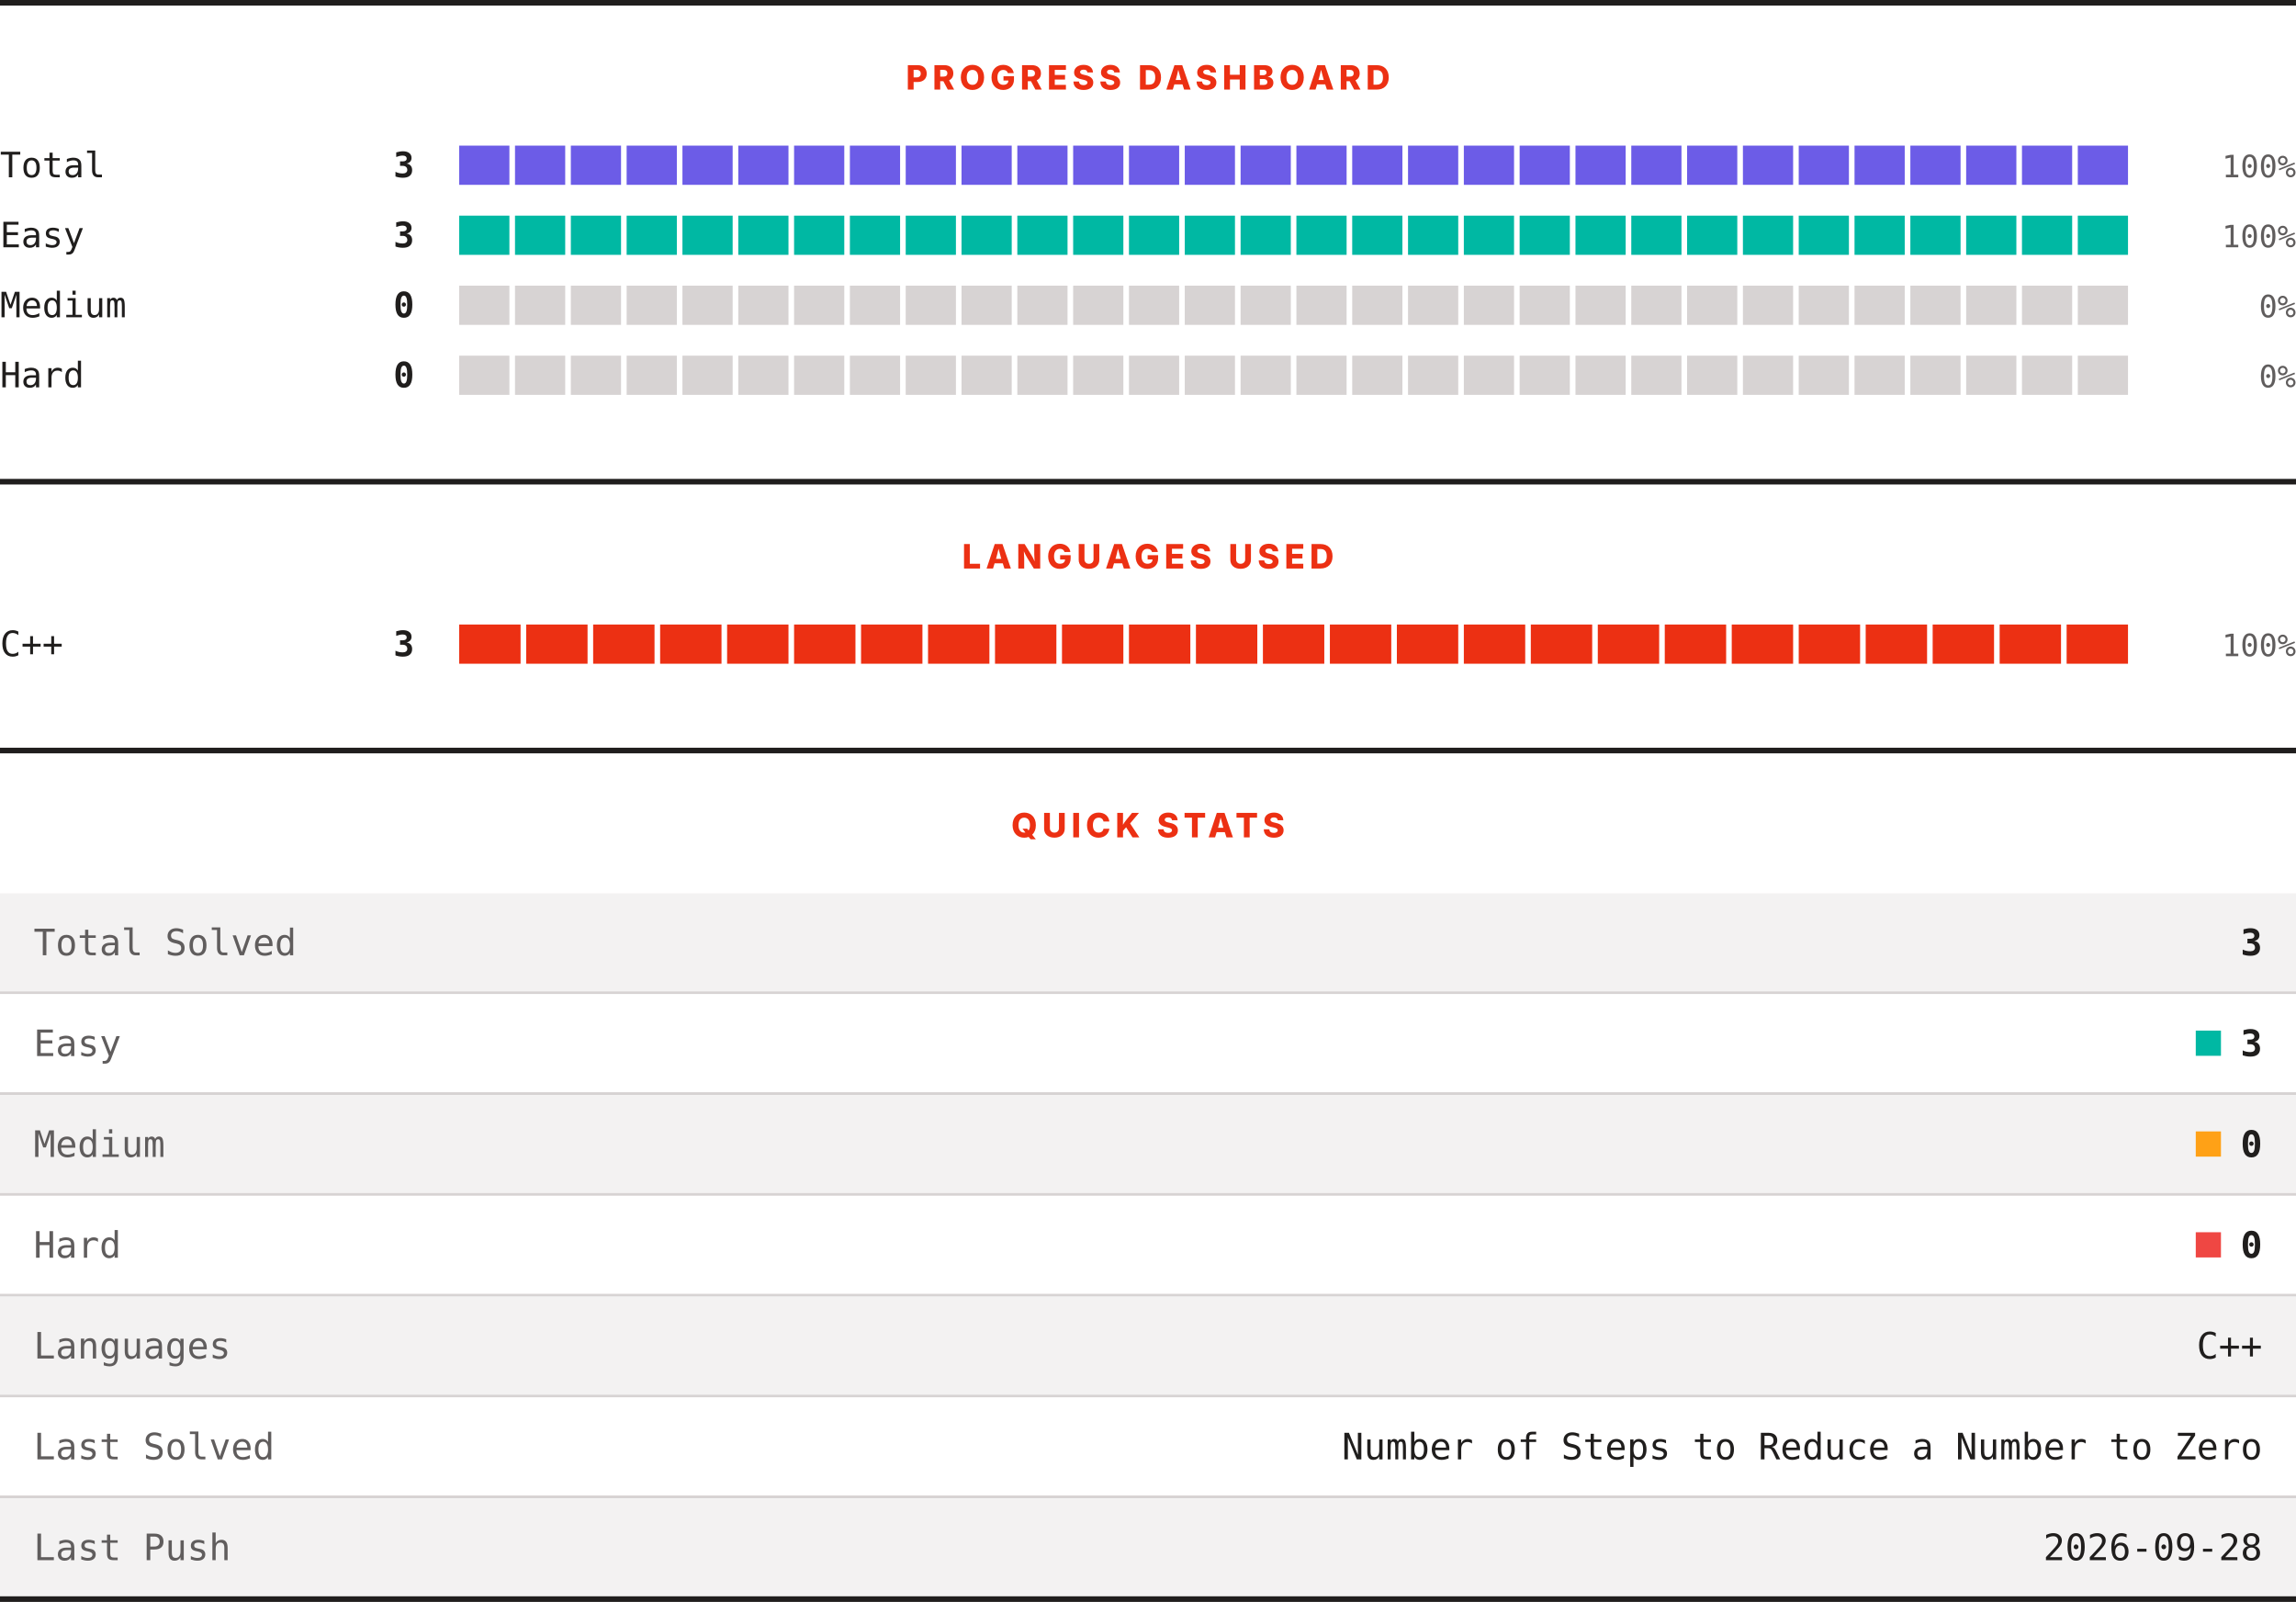
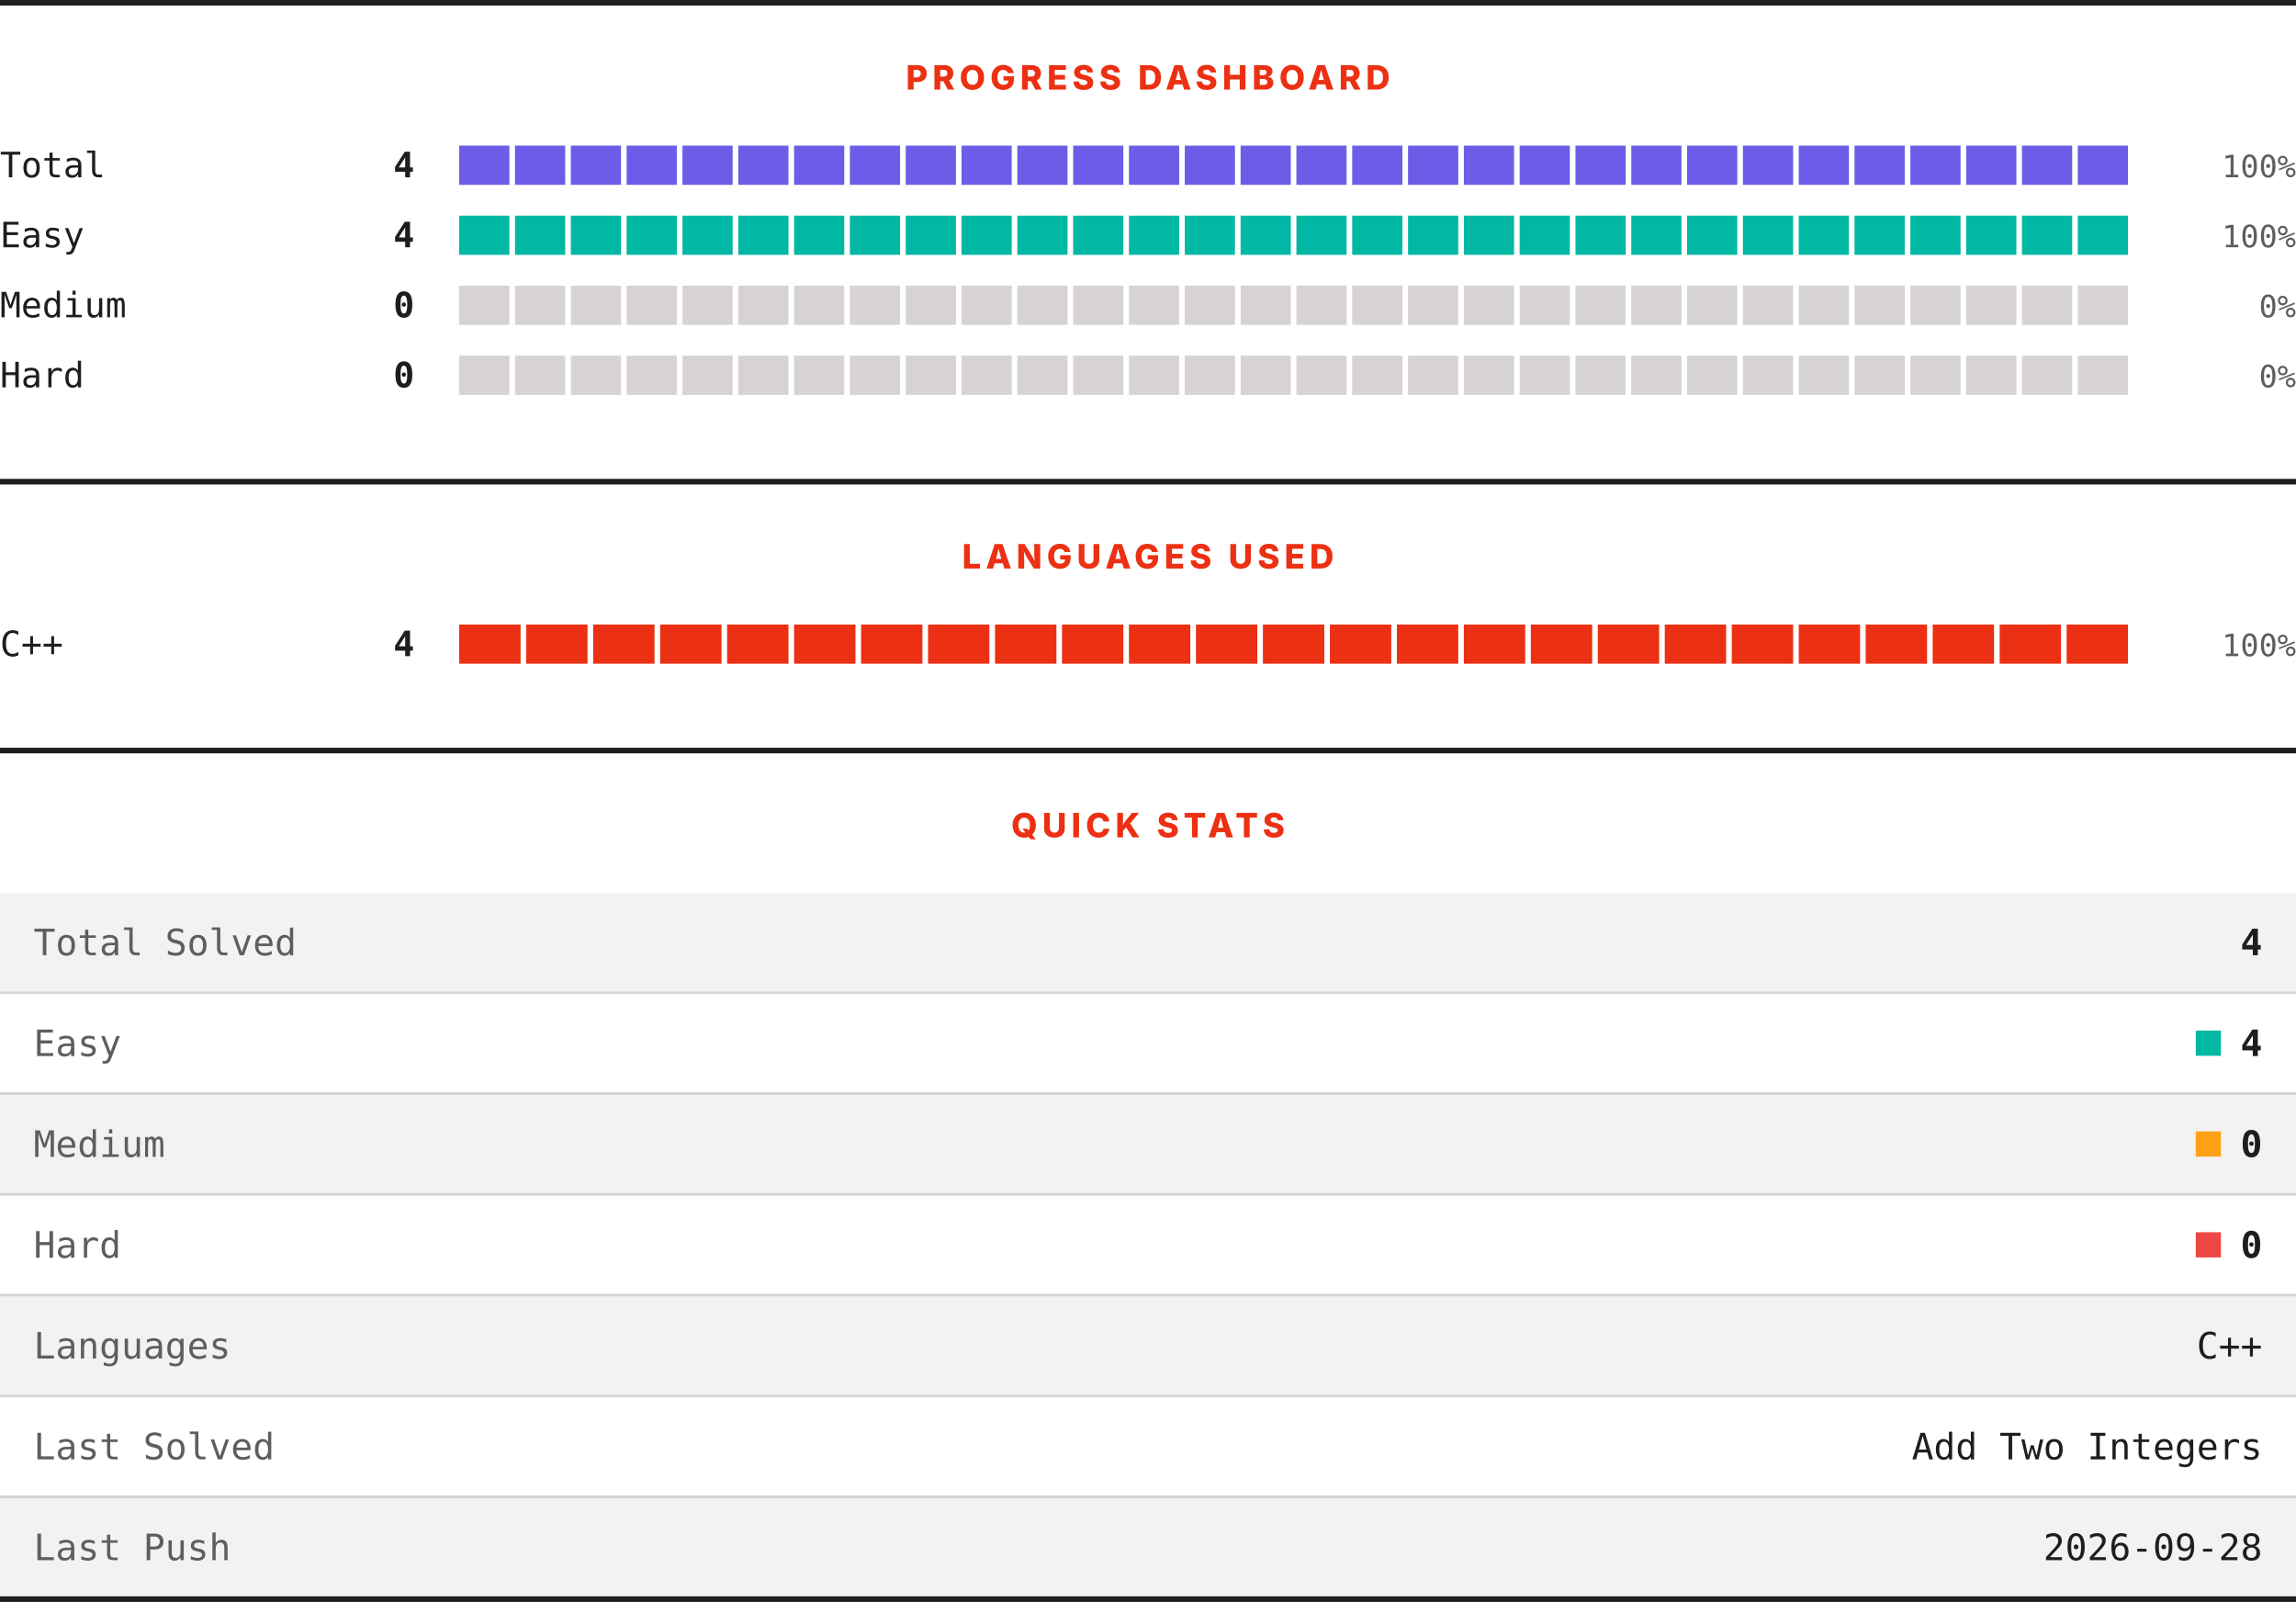
<svg xmlns="http://www.w3.org/2000/svg" width="820" height="572" viewBox="0 0 820 572" role="img" aria-label="LeetCode progress, languages and quick stats">
  <rect width="820" height="572" fill="#ffffff" />
  <rect x="0" y="0" width="820" height="2" fill="#201e1d" />
  <text x="410" y="32" text-anchor="middle" font-family="Archivo, system-ui, -apple-system, Segoe UI, sans-serif" font-size="12" font-weight="800" letter-spacing="1.68" fill="#ec3013">PROGRESS DASHBOARD</text>
  <text x="0" y="63.3" font-family="ui-monospace, SFMono-Regular, Menlo, Consolas, monospace" font-size="12.5" fill="#201e1d">Total</text>
-   <text x="148" y="63.3" text-anchor="end" font-family="ui-monospace, SFMono-Regular, Menlo, Consolas, monospace" font-size="12.5" font-weight="700" fill="#201e1d">3</text>
+   <text x="148" y="63.3" text-anchor="end" font-family="ui-monospace, SFMono-Regular, Menlo, Consolas, monospace" font-size="12.5" font-weight="700" fill="#201e1d">4</text>
  <rect x="164.00" y="52" width="17.93" height="14" fill="#6c5ce7" />
  <rect x="183.93" y="52" width="17.93" height="14" fill="#6c5ce7" />
  <rect x="203.87" y="52" width="17.93" height="14" fill="#6c5ce7" />
  <rect x="223.80" y="52" width="17.93" height="14" fill="#6c5ce7" />
  <rect x="243.73" y="52" width="17.93" height="14" fill="#6c5ce7" />
  <rect x="263.67" y="52" width="17.93" height="14" fill="#6c5ce7" />
  <rect x="283.60" y="52" width="17.93" height="14" fill="#6c5ce7" />
  <rect x="303.53" y="52" width="17.93" height="14" fill="#6c5ce7" />
  <rect x="323.47" y="52" width="17.93" height="14" fill="#6c5ce7" />
  <rect x="343.40" y="52" width="17.93" height="14" fill="#6c5ce7" />
  <rect x="363.33" y="52" width="17.93" height="14" fill="#6c5ce7" />
  <rect x="383.27" y="52" width="17.93" height="14" fill="#6c5ce7" />
  <rect x="403.20" y="52" width="17.93" height="14" fill="#6c5ce7" />
  <rect x="423.13" y="52" width="17.93" height="14" fill="#6c5ce7" />
  <rect x="443.07" y="52" width="17.93" height="14" fill="#6c5ce7" />
  <rect x="463.00" y="52" width="17.93" height="14" fill="#6c5ce7" />
  <rect x="482.93" y="52" width="17.93" height="14" fill="#6c5ce7" />
  <rect x="502.87" y="52" width="17.93" height="14" fill="#6c5ce7" />
  <rect x="522.80" y="52" width="17.93" height="14" fill="#6c5ce7" />
  <rect x="542.73" y="52" width="17.93" height="14" fill="#6c5ce7" />
  <rect x="562.67" y="52" width="17.93" height="14" fill="#6c5ce7" />
  <rect x="582.60" y="52" width="17.93" height="14" fill="#6c5ce7" />
  <rect x="602.53" y="52" width="17.93" height="14" fill="#6c5ce7" />
  <rect x="622.47" y="52" width="17.93" height="14" fill="#6c5ce7" />
  <rect x="642.40" y="52" width="17.93" height="14" fill="#6c5ce7" />
  <rect x="662.33" y="52" width="17.93" height="14" fill="#6c5ce7" />
  <rect x="682.27" y="52" width="17.93" height="14" fill="#6c5ce7" />
  <rect x="702.20" y="52" width="17.93" height="14" fill="#6c5ce7" />
  <rect x="722.13" y="52" width="17.93" height="14" fill="#6c5ce7" />
  <rect x="742.07" y="52" width="17.93" height="14" fill="#6c5ce7" />
  <text x="820" y="63.3" text-anchor="end" font-family="ui-monospace, SFMono-Regular, Menlo, Consolas, monospace" font-size="11" fill="#605d5d">100%</text>
  <text x="0" y="88.3" font-family="ui-monospace, SFMono-Regular, Menlo, Consolas, monospace" font-size="12.5" fill="#201e1d">Easy</text>
-   <text x="148" y="88.3" text-anchor="end" font-family="ui-monospace, SFMono-Regular, Menlo, Consolas, monospace" font-size="12.5" font-weight="700" fill="#201e1d">3</text>
+   <text x="148" y="88.3" text-anchor="end" font-family="ui-monospace, SFMono-Regular, Menlo, Consolas, monospace" font-size="12.5" font-weight="700" fill="#201e1d">4</text>
  <rect x="164.00" y="77" width="17.93" height="14" fill="#00b8a3" />
  <rect x="183.93" y="77" width="17.93" height="14" fill="#00b8a3" />
  <rect x="203.87" y="77" width="17.93" height="14" fill="#00b8a3" />
  <rect x="223.80" y="77" width="17.93" height="14" fill="#00b8a3" />
  <rect x="243.73" y="77" width="17.93" height="14" fill="#00b8a3" />
  <rect x="263.67" y="77" width="17.93" height="14" fill="#00b8a3" />
  <rect x="283.60" y="77" width="17.93" height="14" fill="#00b8a3" />
  <rect x="303.53" y="77" width="17.93" height="14" fill="#00b8a3" />
  <rect x="323.47" y="77" width="17.93" height="14" fill="#00b8a3" />
  <rect x="343.40" y="77" width="17.93" height="14" fill="#00b8a3" />
  <rect x="363.33" y="77" width="17.93" height="14" fill="#00b8a3" />
  <rect x="383.27" y="77" width="17.93" height="14" fill="#00b8a3" />
  <rect x="403.20" y="77" width="17.93" height="14" fill="#00b8a3" />
  <rect x="423.13" y="77" width="17.93" height="14" fill="#00b8a3" />
  <rect x="443.07" y="77" width="17.93" height="14" fill="#00b8a3" />
  <rect x="463.00" y="77" width="17.93" height="14" fill="#00b8a3" />
  <rect x="482.93" y="77" width="17.93" height="14" fill="#00b8a3" />
  <rect x="502.87" y="77" width="17.93" height="14" fill="#00b8a3" />
  <rect x="522.80" y="77" width="17.93" height="14" fill="#00b8a3" />
  <rect x="542.73" y="77" width="17.93" height="14" fill="#00b8a3" />
  <rect x="562.67" y="77" width="17.93" height="14" fill="#00b8a3" />
  <rect x="582.60" y="77" width="17.93" height="14" fill="#00b8a3" />
  <rect x="602.53" y="77" width="17.93" height="14" fill="#00b8a3" />
  <rect x="622.47" y="77" width="17.93" height="14" fill="#00b8a3" />
  <rect x="642.40" y="77" width="17.93" height="14" fill="#00b8a3" />
  <rect x="662.33" y="77" width="17.93" height="14" fill="#00b8a3" />
  <rect x="682.27" y="77" width="17.93" height="14" fill="#00b8a3" />
  <rect x="702.20" y="77" width="17.93" height="14" fill="#00b8a3" />
  <rect x="722.13" y="77" width="17.93" height="14" fill="#00b8a3" />
  <rect x="742.07" y="77" width="17.93" height="14" fill="#00b8a3" />
  <text x="820" y="88.3" text-anchor="end" font-family="ui-monospace, SFMono-Regular, Menlo, Consolas, monospace" font-size="11" fill="#605d5d">100%</text>
  <text x="0" y="113.3" font-family="ui-monospace, SFMono-Regular, Menlo, Consolas, monospace" font-size="12.5" fill="#201e1d">Medium</text>
  <text x="148" y="113.3" text-anchor="end" font-family="ui-monospace, SFMono-Regular, Menlo, Consolas, monospace" font-size="12.5" font-weight="700" fill="#201e1d">0</text>
  <rect x="164.00" y="102" width="17.93" height="14" fill="#d7d3d3" />
  <rect x="183.93" y="102" width="17.93" height="14" fill="#d7d3d3" />
  <rect x="203.87" y="102" width="17.93" height="14" fill="#d7d3d3" />
  <rect x="223.80" y="102" width="17.93" height="14" fill="#d7d3d3" />
  <rect x="243.73" y="102" width="17.93" height="14" fill="#d7d3d3" />
  <rect x="263.67" y="102" width="17.93" height="14" fill="#d7d3d3" />
  <rect x="283.60" y="102" width="17.93" height="14" fill="#d7d3d3" />
  <rect x="303.53" y="102" width="17.93" height="14" fill="#d7d3d3" />
  <rect x="323.47" y="102" width="17.93" height="14" fill="#d7d3d3" />
  <rect x="343.40" y="102" width="17.93" height="14" fill="#d7d3d3" />
  <rect x="363.33" y="102" width="17.93" height="14" fill="#d7d3d3" />
  <rect x="383.27" y="102" width="17.93" height="14" fill="#d7d3d3" />
  <rect x="403.20" y="102" width="17.93" height="14" fill="#d7d3d3" />
  <rect x="423.13" y="102" width="17.93" height="14" fill="#d7d3d3" />
  <rect x="443.07" y="102" width="17.93" height="14" fill="#d7d3d3" />
  <rect x="463.00" y="102" width="17.93" height="14" fill="#d7d3d3" />
  <rect x="482.93" y="102" width="17.93" height="14" fill="#d7d3d3" />
  <rect x="502.87" y="102" width="17.93" height="14" fill="#d7d3d3" />
  <rect x="522.80" y="102" width="17.93" height="14" fill="#d7d3d3" />
  <rect x="542.73" y="102" width="17.93" height="14" fill="#d7d3d3" />
  <rect x="562.67" y="102" width="17.93" height="14" fill="#d7d3d3" />
  <rect x="582.60" y="102" width="17.93" height="14" fill="#d7d3d3" />
  <rect x="602.53" y="102" width="17.93" height="14" fill="#d7d3d3" />
  <rect x="622.47" y="102" width="17.93" height="14" fill="#d7d3d3" />
  <rect x="642.40" y="102" width="17.93" height="14" fill="#d7d3d3" />
  <rect x="662.33" y="102" width="17.93" height="14" fill="#d7d3d3" />
  <rect x="682.27" y="102" width="17.93" height="14" fill="#d7d3d3" />
  <rect x="702.20" y="102" width="17.93" height="14" fill="#d7d3d3" />
  <rect x="722.13" y="102" width="17.93" height="14" fill="#d7d3d3" />
  <rect x="742.07" y="102" width="17.93" height="14" fill="#d7d3d3" />
  <text x="820" y="113.3" text-anchor="end" font-family="ui-monospace, SFMono-Regular, Menlo, Consolas, monospace" font-size="11" fill="#605d5d">0%</text>
  <text x="0" y="138.3" font-family="ui-monospace, SFMono-Regular, Menlo, Consolas, monospace" font-size="12.5" fill="#201e1d">Hard</text>
  <text x="148" y="138.3" text-anchor="end" font-family="ui-monospace, SFMono-Regular, Menlo, Consolas, monospace" font-size="12.5" font-weight="700" fill="#201e1d">0</text>
  <rect x="164.00" y="127" width="17.93" height="14" fill="#d7d3d3" />
  <rect x="183.93" y="127" width="17.93" height="14" fill="#d7d3d3" />
  <rect x="203.87" y="127" width="17.93" height="14" fill="#d7d3d3" />
  <rect x="223.80" y="127" width="17.93" height="14" fill="#d7d3d3" />
  <rect x="243.73" y="127" width="17.93" height="14" fill="#d7d3d3" />
  <rect x="263.67" y="127" width="17.93" height="14" fill="#d7d3d3" />
  <rect x="283.60" y="127" width="17.93" height="14" fill="#d7d3d3" />
  <rect x="303.53" y="127" width="17.93" height="14" fill="#d7d3d3" />
  <rect x="323.47" y="127" width="17.93" height="14" fill="#d7d3d3" />
  <rect x="343.40" y="127" width="17.93" height="14" fill="#d7d3d3" />
  <rect x="363.33" y="127" width="17.93" height="14" fill="#d7d3d3" />
  <rect x="383.27" y="127" width="17.93" height="14" fill="#d7d3d3" />
  <rect x="403.20" y="127" width="17.93" height="14" fill="#d7d3d3" />
  <rect x="423.13" y="127" width="17.93" height="14" fill="#d7d3d3" />
  <rect x="443.07" y="127" width="17.93" height="14" fill="#d7d3d3" />
  <rect x="463.00" y="127" width="17.93" height="14" fill="#d7d3d3" />
  <rect x="482.93" y="127" width="17.93" height="14" fill="#d7d3d3" />
  <rect x="502.87" y="127" width="17.93" height="14" fill="#d7d3d3" />
  <rect x="522.80" y="127" width="17.93" height="14" fill="#d7d3d3" />
  <rect x="542.73" y="127" width="17.93" height="14" fill="#d7d3d3" />
  <rect x="562.67" y="127" width="17.93" height="14" fill="#d7d3d3" />
  <rect x="582.60" y="127" width="17.93" height="14" fill="#d7d3d3" />
  <rect x="602.53" y="127" width="17.93" height="14" fill="#d7d3d3" />
  <rect x="622.47" y="127" width="17.93" height="14" fill="#d7d3d3" />
  <rect x="642.40" y="127" width="17.93" height="14" fill="#d7d3d3" />
  <rect x="662.33" y="127" width="17.93" height="14" fill="#d7d3d3" />
  <rect x="682.27" y="127" width="17.93" height="14" fill="#d7d3d3" />
  <rect x="702.20" y="127" width="17.93" height="14" fill="#d7d3d3" />
  <rect x="722.13" y="127" width="17.93" height="14" fill="#d7d3d3" />
  <rect x="742.07" y="127" width="17.93" height="14" fill="#d7d3d3" />
  <text x="820" y="138.3" text-anchor="end" font-family="ui-monospace, SFMono-Regular, Menlo, Consolas, monospace" font-size="11" fill="#605d5d">0%</text>
  <rect x="0" y="171" width="820" height="2" fill="#201e1d" />
  <text x="410" y="203" text-anchor="middle" font-family="Archivo, system-ui, -apple-system, Segoe UI, sans-serif" font-size="12" font-weight="800" letter-spacing="1.68" fill="#ec3013">LANGUAGES USED</text>
  <text x="0" y="234.3" font-family="ui-monospace, SFMono-Regular, Menlo, Consolas, monospace" font-size="12.5" fill="#201e1d">C++</text>
-   <text x="148" y="234.3" text-anchor="end" font-family="ui-monospace, SFMono-Regular, Menlo, Consolas, monospace" font-size="12.5" font-weight="700" fill="#201e1d">3</text>
+   <text x="148" y="234.3" text-anchor="end" font-family="ui-monospace, SFMono-Regular, Menlo, Consolas, monospace" font-size="12.5" font-weight="700" fill="#201e1d">4</text>
  <rect x="164.00" y="223" width="21.92" height="14" fill="#ec3013" />
  <rect x="187.92" y="223" width="21.92" height="14" fill="#ec3013" />
  <rect x="211.84" y="223" width="21.92" height="14" fill="#ec3013" />
  <rect x="235.76" y="223" width="21.92" height="14" fill="#ec3013" />
  <rect x="259.68" y="223" width="21.92" height="14" fill="#ec3013" />
  <rect x="283.60" y="223" width="21.92" height="14" fill="#ec3013" />
  <rect x="307.52" y="223" width="21.92" height="14" fill="#ec3013" />
  <rect x="331.44" y="223" width="21.92" height="14" fill="#ec3013" />
  <rect x="355.36" y="223" width="21.92" height="14" fill="#ec3013" />
  <rect x="379.28" y="223" width="21.92" height="14" fill="#ec3013" />
  <rect x="403.20" y="223" width="21.92" height="14" fill="#ec3013" />
  <rect x="427.12" y="223" width="21.92" height="14" fill="#ec3013" />
  <rect x="451.04" y="223" width="21.92" height="14" fill="#ec3013" />
  <rect x="474.96" y="223" width="21.92" height="14" fill="#ec3013" />
  <rect x="498.88" y="223" width="21.92" height="14" fill="#ec3013" />
  <rect x="522.80" y="223" width="21.92" height="14" fill="#ec3013" />
  <rect x="546.72" y="223" width="21.92" height="14" fill="#ec3013" />
  <rect x="570.64" y="223" width="21.92" height="14" fill="#ec3013" />
  <rect x="594.56" y="223" width="21.92" height="14" fill="#ec3013" />
  <rect x="618.48" y="223" width="21.92" height="14" fill="#ec3013" />
  <rect x="642.40" y="223" width="21.92" height="14" fill="#ec3013" />
  <rect x="666.32" y="223" width="21.92" height="14" fill="#ec3013" />
  <rect x="690.24" y="223" width="21.92" height="14" fill="#ec3013" />
  <rect x="714.16" y="223" width="21.92" height="14" fill="#ec3013" />
  <rect x="738.08" y="223" width="21.92" height="14" fill="#ec3013" />
  <text x="820" y="234.3" text-anchor="end" font-family="ui-monospace, SFMono-Regular, Menlo, Consolas, monospace" font-size="11" fill="#605d5d">100%</text>
  <rect x="0" y="267" width="820" height="2" fill="#201e1d" />
  <text x="410" y="299" text-anchor="middle" font-family="Archivo, system-ui, -apple-system, Segoe UI, sans-serif" font-size="12" font-weight="800" letter-spacing="1.68" fill="#ec3013">QUICK STATS</text>
  <rect x="0" y="319" width="820" height="35" fill="#f3f2f2" />
  <text x="12" y="341.1" font-family="ui-monospace, SFMono-Regular, Menlo, Consolas, monospace" font-size="13" fill="#605d5d">Total Solved</text>
-   <text x="808" y="341.1" text-anchor="end" font-family="ui-monospace, SFMono-Regular, Menlo, Consolas, monospace" font-size="13" font-weight="700" fill="#201e1d">3</text>
+   <text x="808" y="341.1" text-anchor="end" font-family="ui-monospace, SFMono-Regular, Menlo, Consolas, monospace" font-size="13" font-weight="700" fill="#201e1d">4</text>
  <rect x="0" y="354" width="820" height="1" fill="#d7d3d3" />
  <rect x="0" y="355" width="820" height="35" fill="#ffffff" />
  <text x="12" y="377.1" font-family="ui-monospace, SFMono-Regular, Menlo, Consolas, monospace" font-size="13" fill="#605d5d">Easy</text>
  <rect x="784.2" y="368" width="9" height="9" fill="#00b8a3" />
-   <text x="808" y="377.1" text-anchor="end" font-family="ui-monospace, SFMono-Regular, Menlo, Consolas, monospace" font-size="13" font-weight="700" fill="#201e1d">3</text>
+   <text x="808" y="377.1" text-anchor="end" font-family="ui-monospace, SFMono-Regular, Menlo, Consolas, monospace" font-size="13" font-weight="700" fill="#201e1d">4</text>
  <rect x="0" y="390" width="820" height="1" fill="#d7d3d3" />
  <rect x="0" y="391" width="820" height="35" fill="#f3f2f2" />
  <text x="12" y="413.1" font-family="ui-monospace, SFMono-Regular, Menlo, Consolas, monospace" font-size="13" fill="#605d5d">Medium</text>
  <rect x="784.2" y="404" width="9" height="9" fill="#ffa116" />
  <text x="808" y="413.1" text-anchor="end" font-family="ui-monospace, SFMono-Regular, Menlo, Consolas, monospace" font-size="13" font-weight="700" fill="#201e1d">0</text>
  <rect x="0" y="426" width="820" height="1" fill="#d7d3d3" />
  <rect x="0" y="427" width="820" height="35" fill="#ffffff" />
  <text x="12" y="449.1" font-family="ui-monospace, SFMono-Regular, Menlo, Consolas, monospace" font-size="13" fill="#605d5d">Hard</text>
  <rect x="784.2" y="440" width="9" height="9" fill="#ef4743" />
  <text x="808" y="449.1" text-anchor="end" font-family="ui-monospace, SFMono-Regular, Menlo, Consolas, monospace" font-size="13" font-weight="700" fill="#201e1d">0</text>
  <rect x="0" y="462" width="820" height="1" fill="#d7d3d3" />
  <rect x="0" y="463" width="820" height="35" fill="#f3f2f2" />
  <text x="12" y="485.1" font-family="ui-monospace, SFMono-Regular, Menlo, Consolas, monospace" font-size="13" fill="#605d5d">Languages</text>
  <text x="808" y="485.1" text-anchor="end" font-family="ui-monospace, SFMono-Regular, Menlo, Consolas, monospace" font-size="13" fill="#201e1d">C++</text>
  <rect x="0" y="498" width="820" height="1" fill="#d7d3d3" />
  <rect x="0" y="499" width="820" height="35" fill="#ffffff" />
  <text x="12" y="521.1" font-family="ui-monospace, SFMono-Regular, Menlo, Consolas, monospace" font-size="13" fill="#605d5d">Last Solved</text>
-   <text x="808" y="521.1" text-anchor="end" font-family="ui-monospace, SFMono-Regular, Menlo, Consolas, monospace" font-size="13" fill="#201e1d">Number of Steps to Reduce a Number to Zero</text>
+   <text x="808" y="521.1" text-anchor="end" font-family="ui-monospace, SFMono-Regular, Menlo, Consolas, monospace" font-size="13" fill="#201e1d">Add Two Integers</text>
  <rect x="0" y="534" width="820" height="1" fill="#d7d3d3" />
  <rect x="0" y="535" width="820" height="35" fill="#f3f2f2" />
  <text x="12" y="557.1" font-family="ui-monospace, SFMono-Regular, Menlo, Consolas, monospace" font-size="13" fill="#605d5d">Last Push</text>
  <text x="808" y="557.1" text-anchor="end" font-family="ui-monospace, SFMono-Regular, Menlo, Consolas, monospace" font-size="13" fill="#201e1d">2026-09-28</text>
  <rect x="0" y="570" width="820" height="2" fill="#201e1d" />
</svg>
